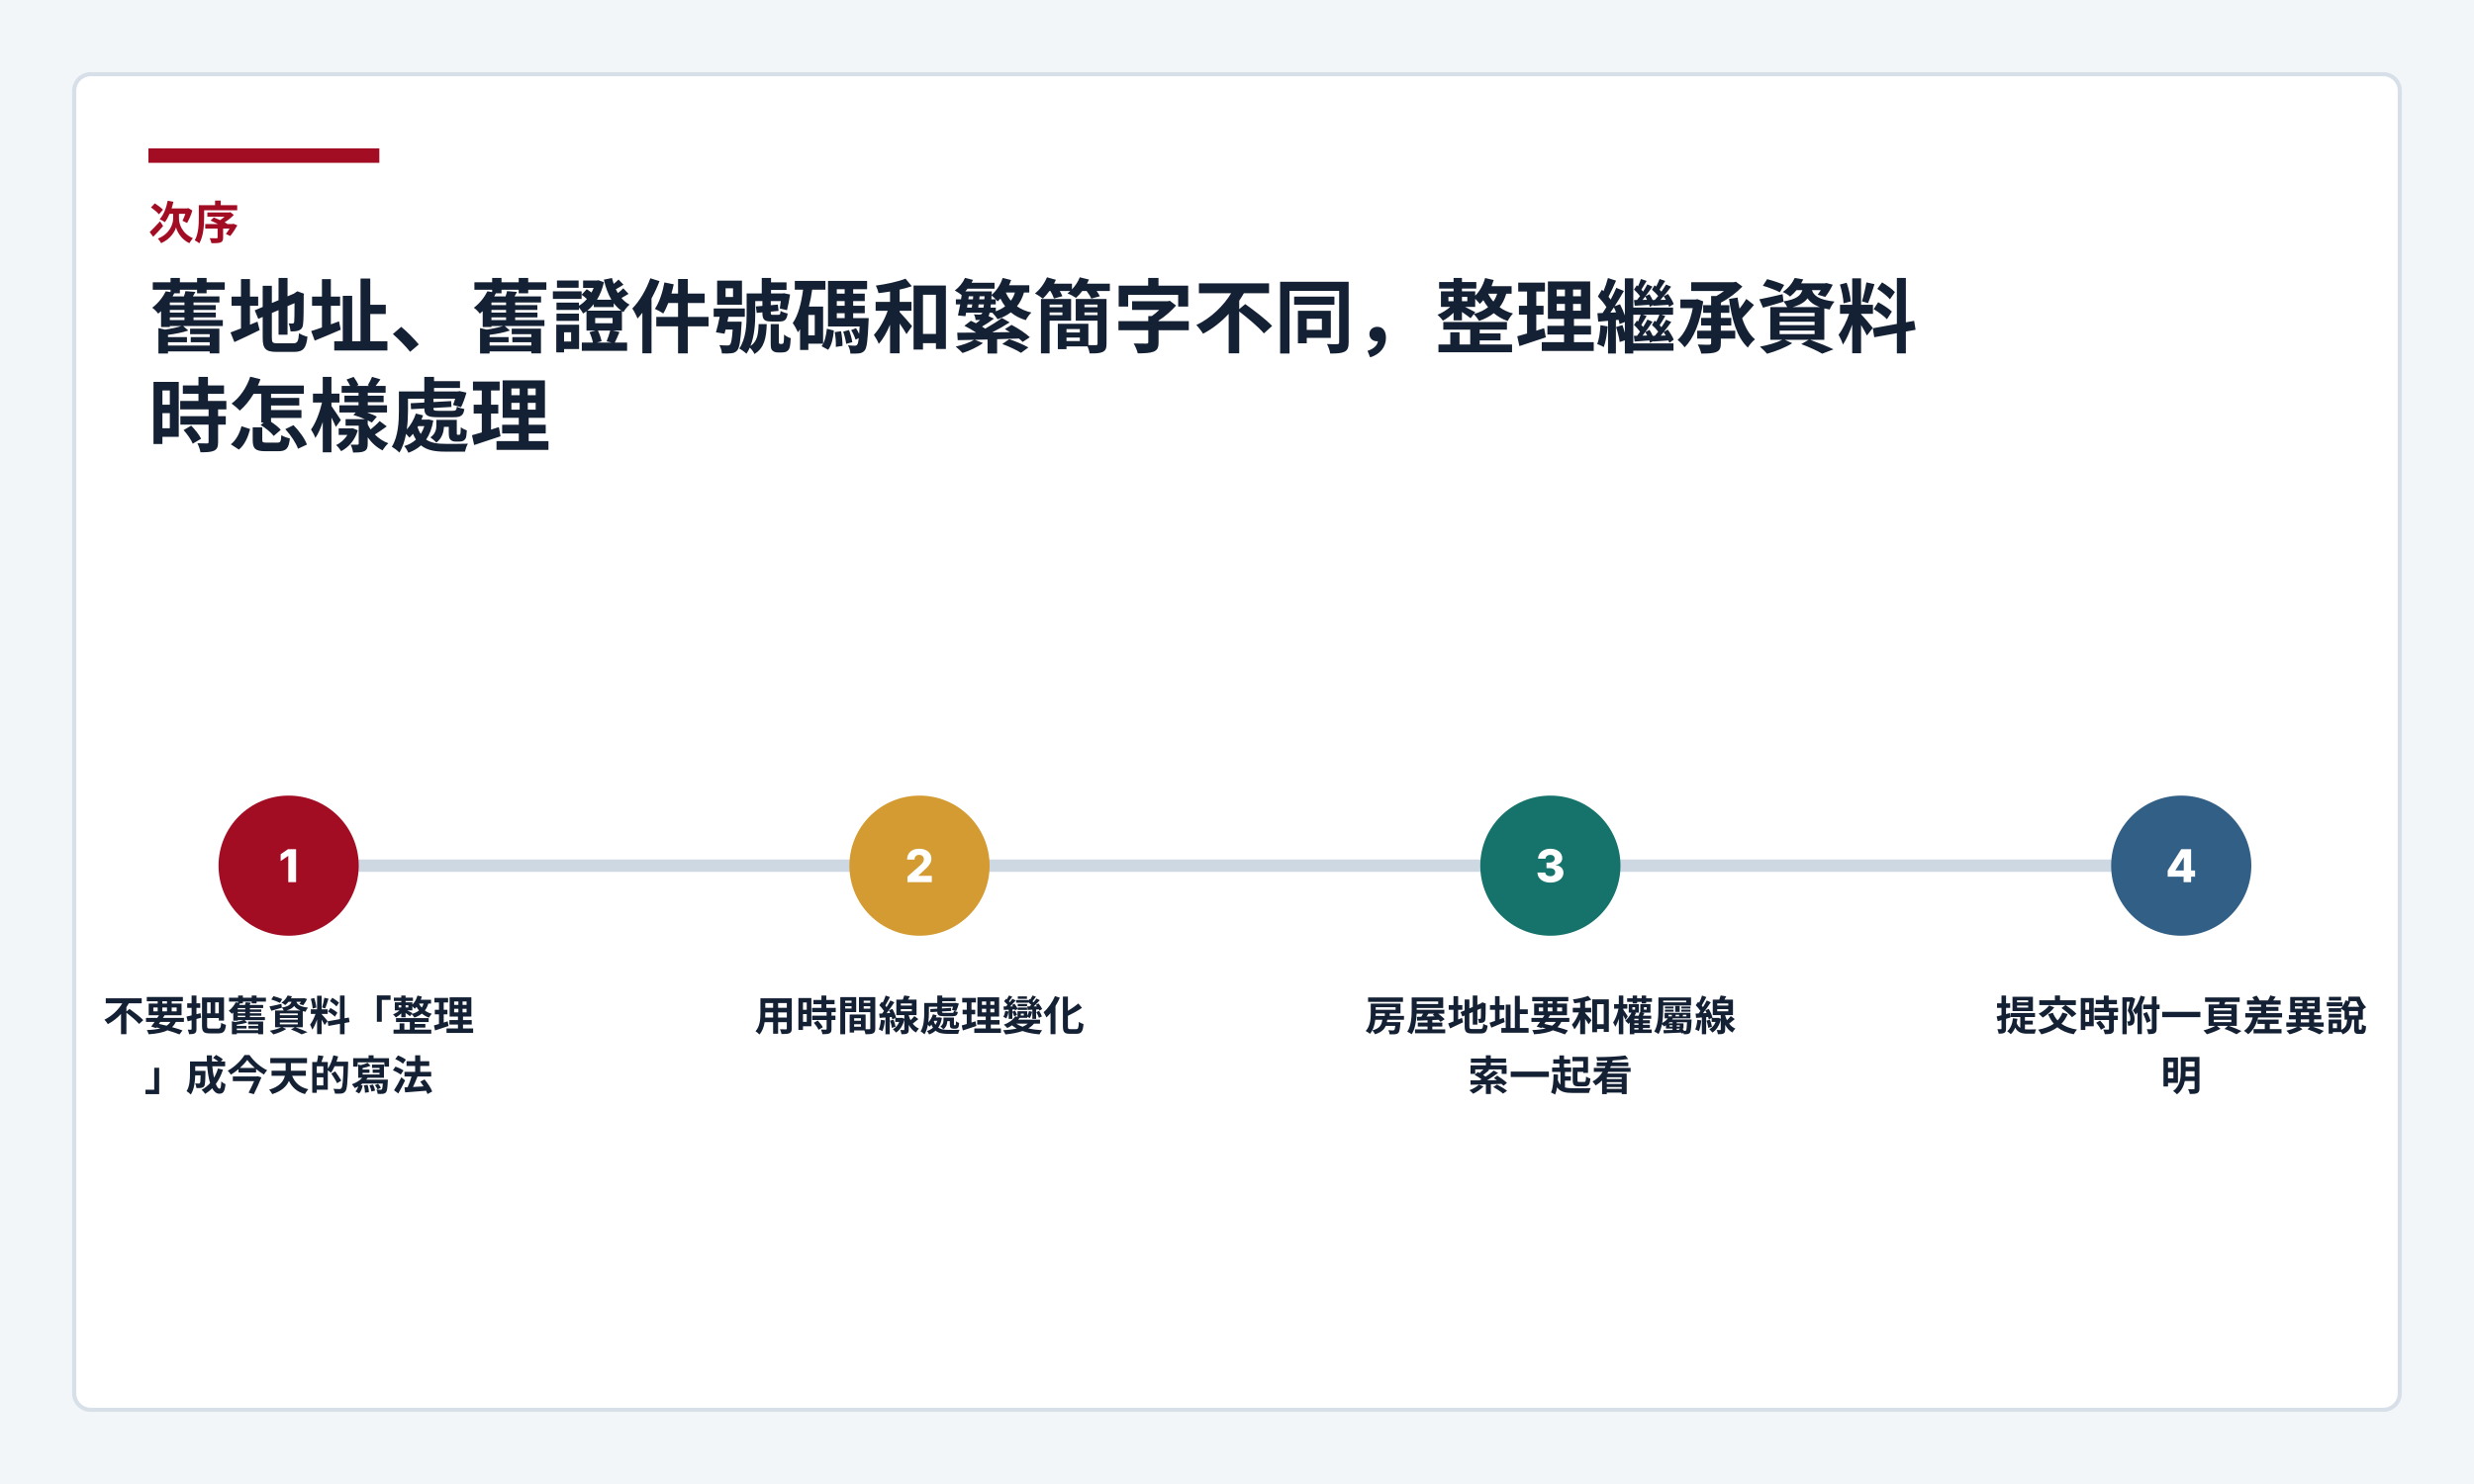
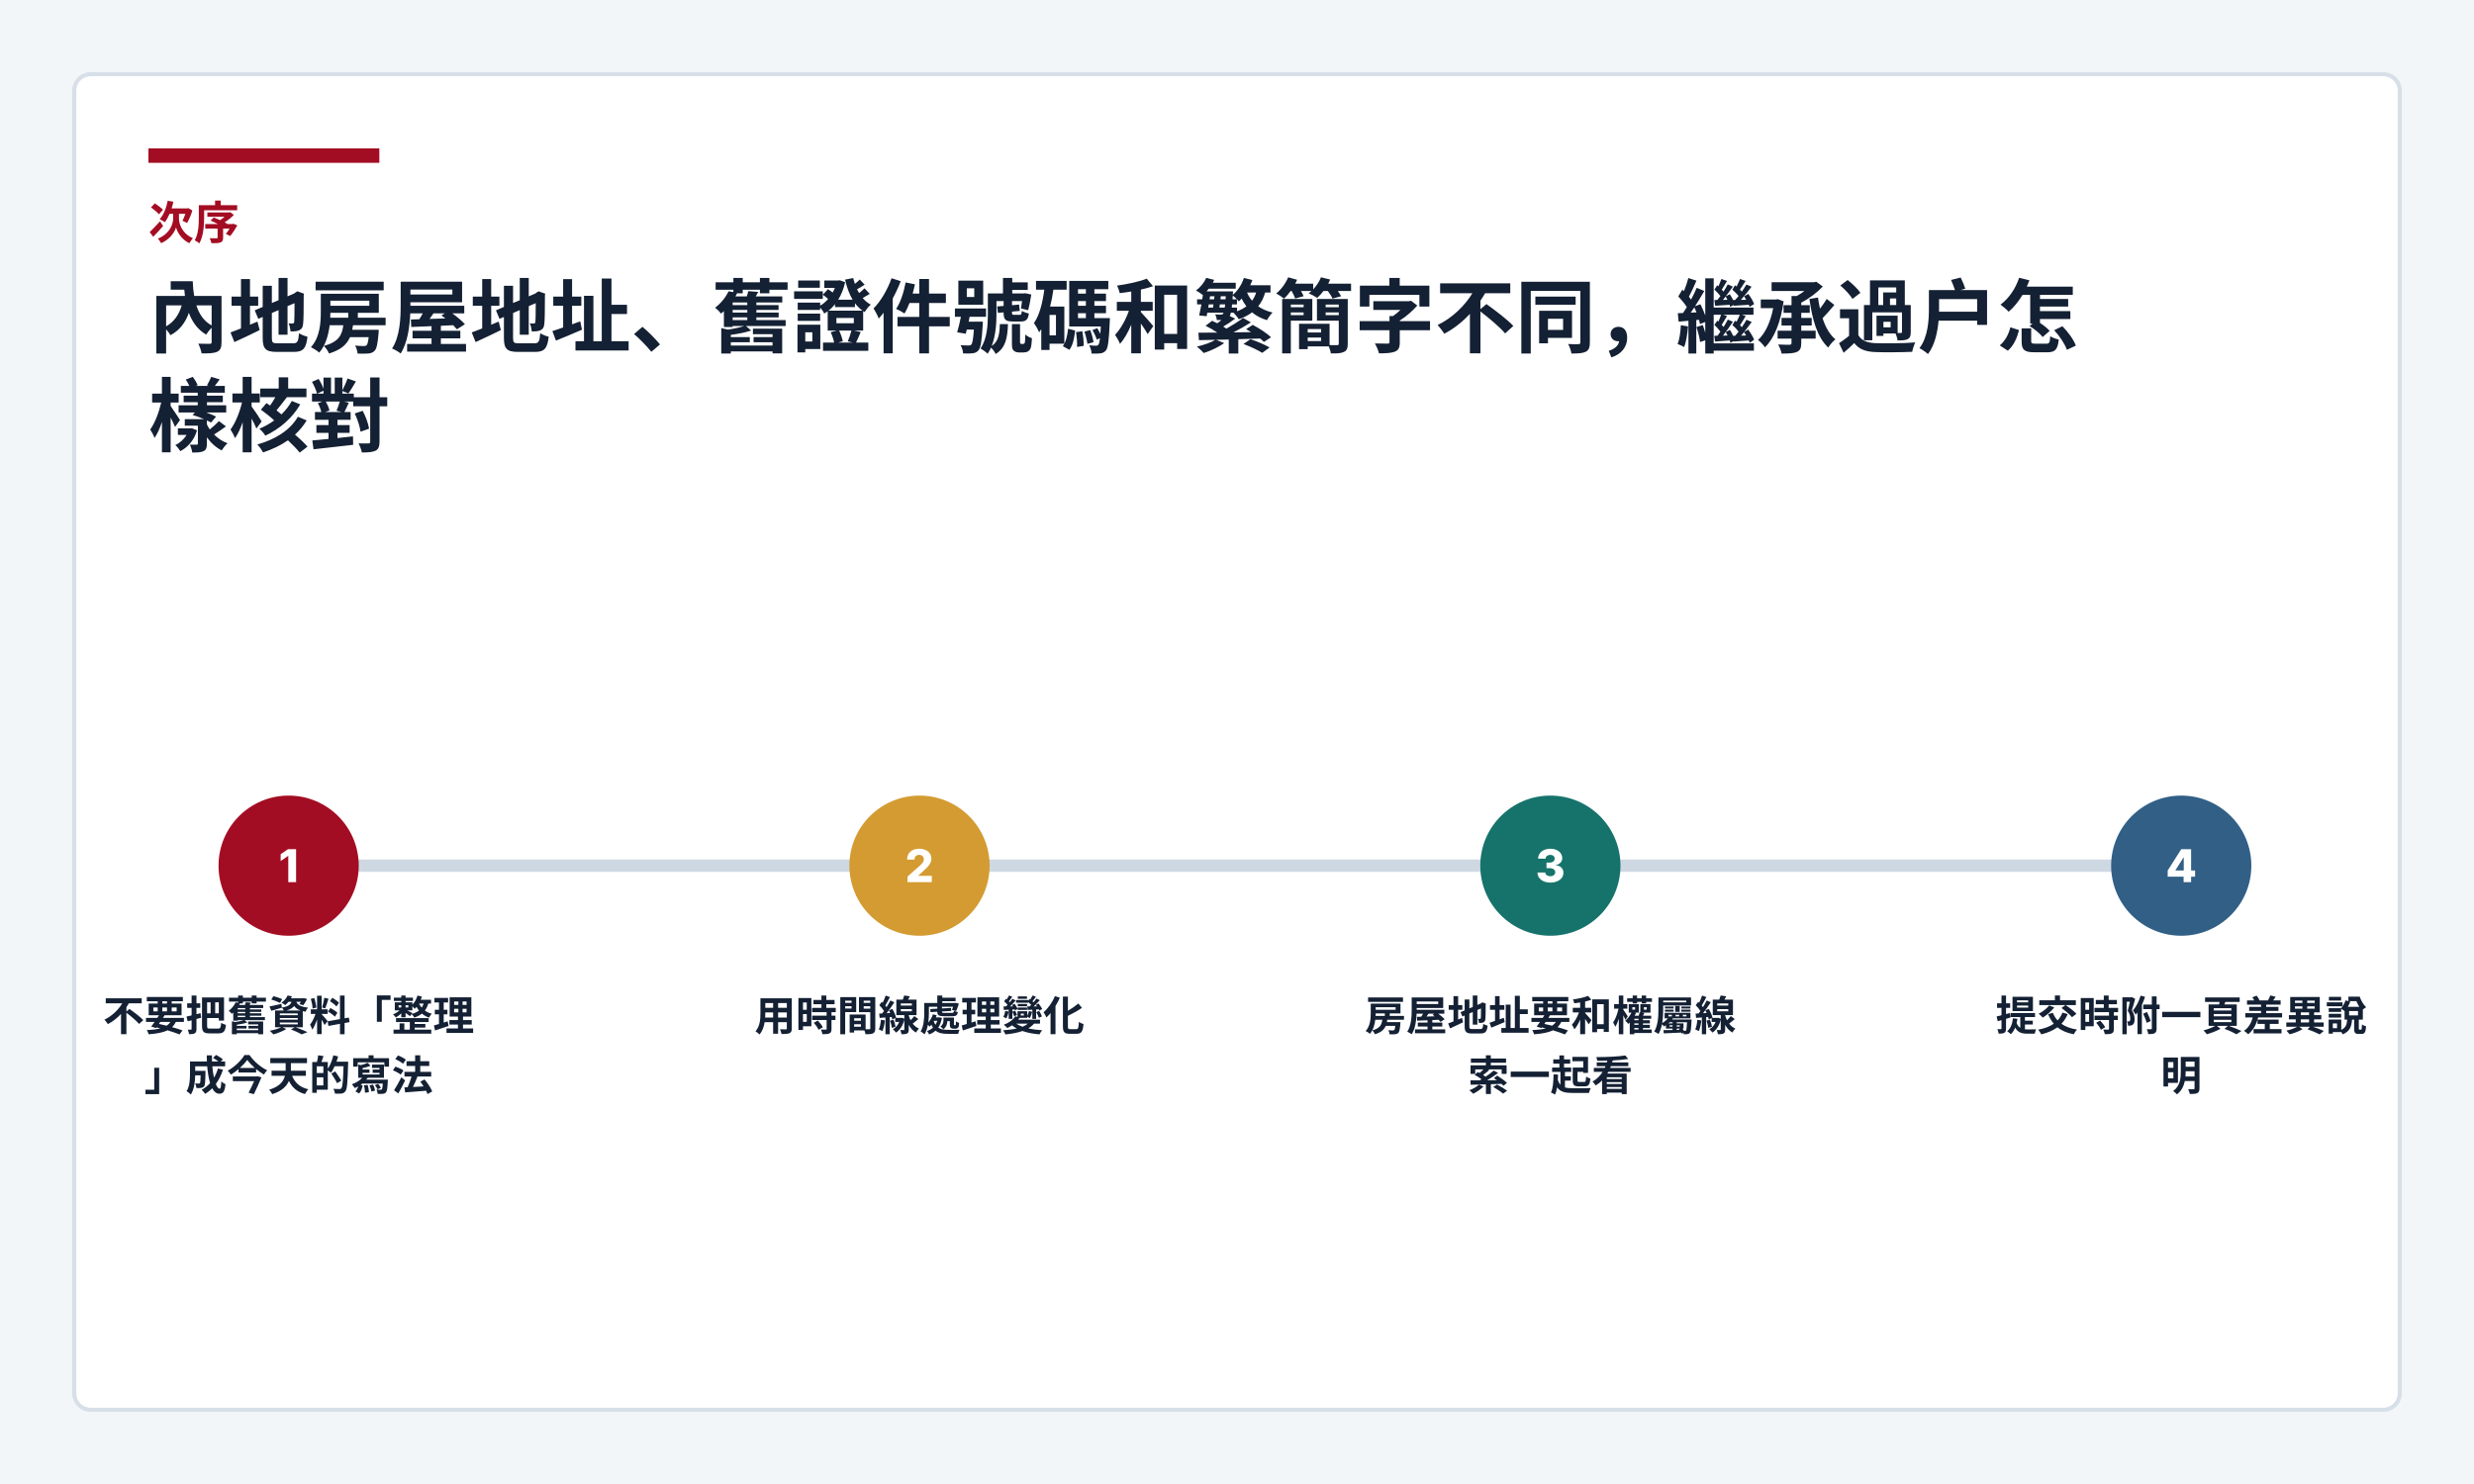
- <svg xmlns="http://www.w3.org/2000/svg" width="1200" height="720" viewBox="0 0 1200 720" role="img" aria-label="舊地址、舊證件號碼和繁簡字不同，整理繼承資料時怎樣處理">
+ <svg xmlns="http://www.w3.org/2000/svg" width="1200" height="720" viewBox="0 0 1200 720" role="img" aria-label="內地房屋地址、舊證件號碼和繁簡字不同，繼承過户怎樣核對">
  <style>
      .bg{fill:#f3f6f8}.panel{fill:#fff;stroke:#d7dfe8;stroke-width:2}.ink{fill:#142033}.muted{fill:#52647a}.red{fill:#a30d23}.gold{fill:#d39b31}.teal{fill:#16736b}.blue{fill:#315f86}
      .kicker{font:700 22px -apple-system,BlinkMacSystemFont,"Segoe UI","PingFang TC","Microsoft JhengHei",sans-serif;letter-spacing:0}.title{font:760 39px -apple-system,BlinkMacSystemFont,"Segoe UI","PingFang TC","Microsoft JhengHei",sans-serif;letter-spacing:0}.label{font:700 24px -apple-system,BlinkMacSystemFont,"Segoe UI","PingFang TC","Microsoft JhengHei",sans-serif;letter-spacing:0}.small{font:600 20px -apple-system,BlinkMacSystemFont,"Segoe UI","PingFang TC","Microsoft JhengHei",sans-serif;letter-spacing:0}.num{font:760 22px -apple-system,BlinkMacSystemFont,"Segoe UI",sans-serif;letter-spacing:0}
    </style>
  <rect class="bg" width="1200" height="720" />
  <rect class="panel" x="36" y="36" width="1128" height="648" rx="8" />
  <rect class="red" x="72" y="72" width="112" height="7" />
  <text x="72" y="116" text-anchor="start" class="kicker red">次序</text>
-   <text x="72" y="168" text-anchor="start" class="title ink">舊地址、舊證件號碼和繁簡字不同，整理繼承資料</text>
-   <text x="72" y="216" text-anchor="start" class="title ink">時怎樣處理</text>
+   <text x="72" y="168" text-anchor="start" class="title ink">內地房屋地址、舊證件號碼和繁簡字不同，繼承過户怎</text>
+   <text x="72" y="216" text-anchor="start" class="title ink">樣核對</text>
  <line x1="140" y1="420" x2="1060" y2="420" stroke="#ced8e2" stroke-width="6" />
  <circle class="red" cx="140" cy="420" r="34" />
  <text class="num" x="140" y="428" text-anchor="middle" fill="#fff">1</text>
  <text x="140" y="500" text-anchor="middle" class="small ink">不要把舊資料「整理</text>
  <text x="140" y="529" text-anchor="middle" class="small ink">」成今天的寫法</text>
  <circle class="gold" cx="446" cy="420" r="34" />
  <text class="num" x="446" y="428" text-anchor="middle" fill="#fff">2</text>
  <text x="446" y="500" text-anchor="middle" class="small ink">用時間線處理變化</text>
  <circle class="teal" cx="752" cy="420" r="34" />
  <text class="num" x="752" y="428" text-anchor="middle" fill="#fff">3</text>
  <text x="752" y="500" text-anchor="middle" class="small ink">房屋地址要和權屬線</text>
  <text x="752" y="529" text-anchor="middle" class="small ink">索一起看</text>
  <circle class="blue" cx="1058" cy="420" r="34" />
  <text class="num" x="1058" y="428" text-anchor="middle" fill="#fff">4</text>
  <text x="1058" y="500" text-anchor="middle" class="small ink">提交時附一頁差異說</text>
  <text x="1058" y="529" text-anchor="middle" class="small ink">明</text>
</svg>
